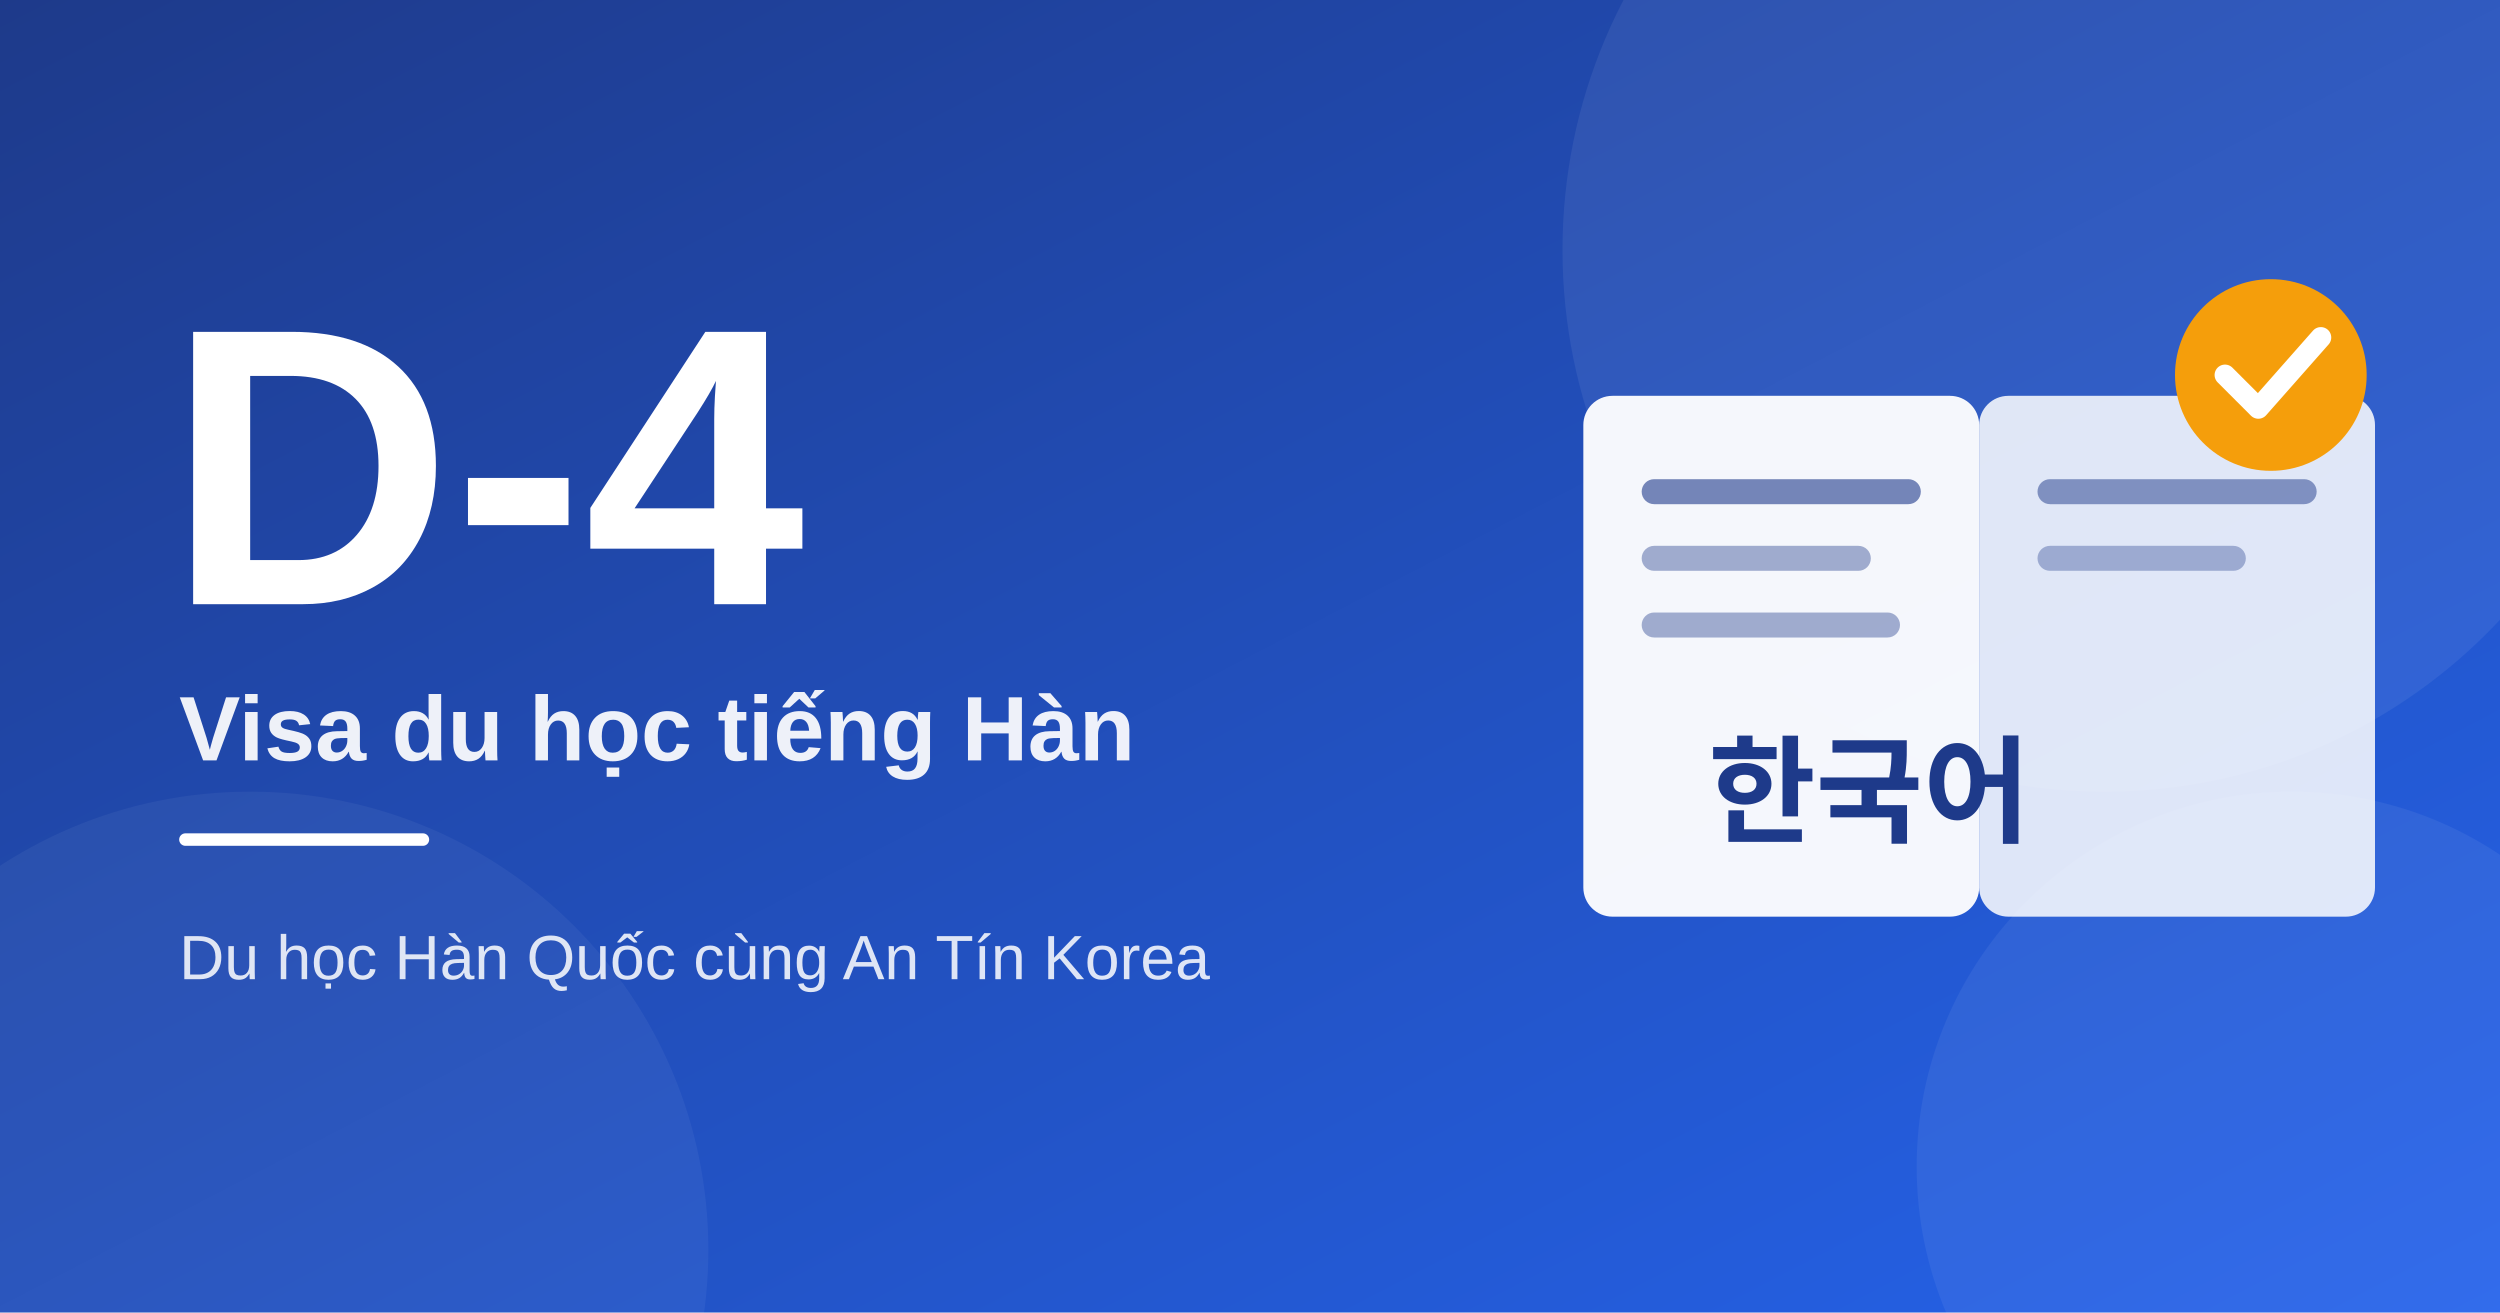
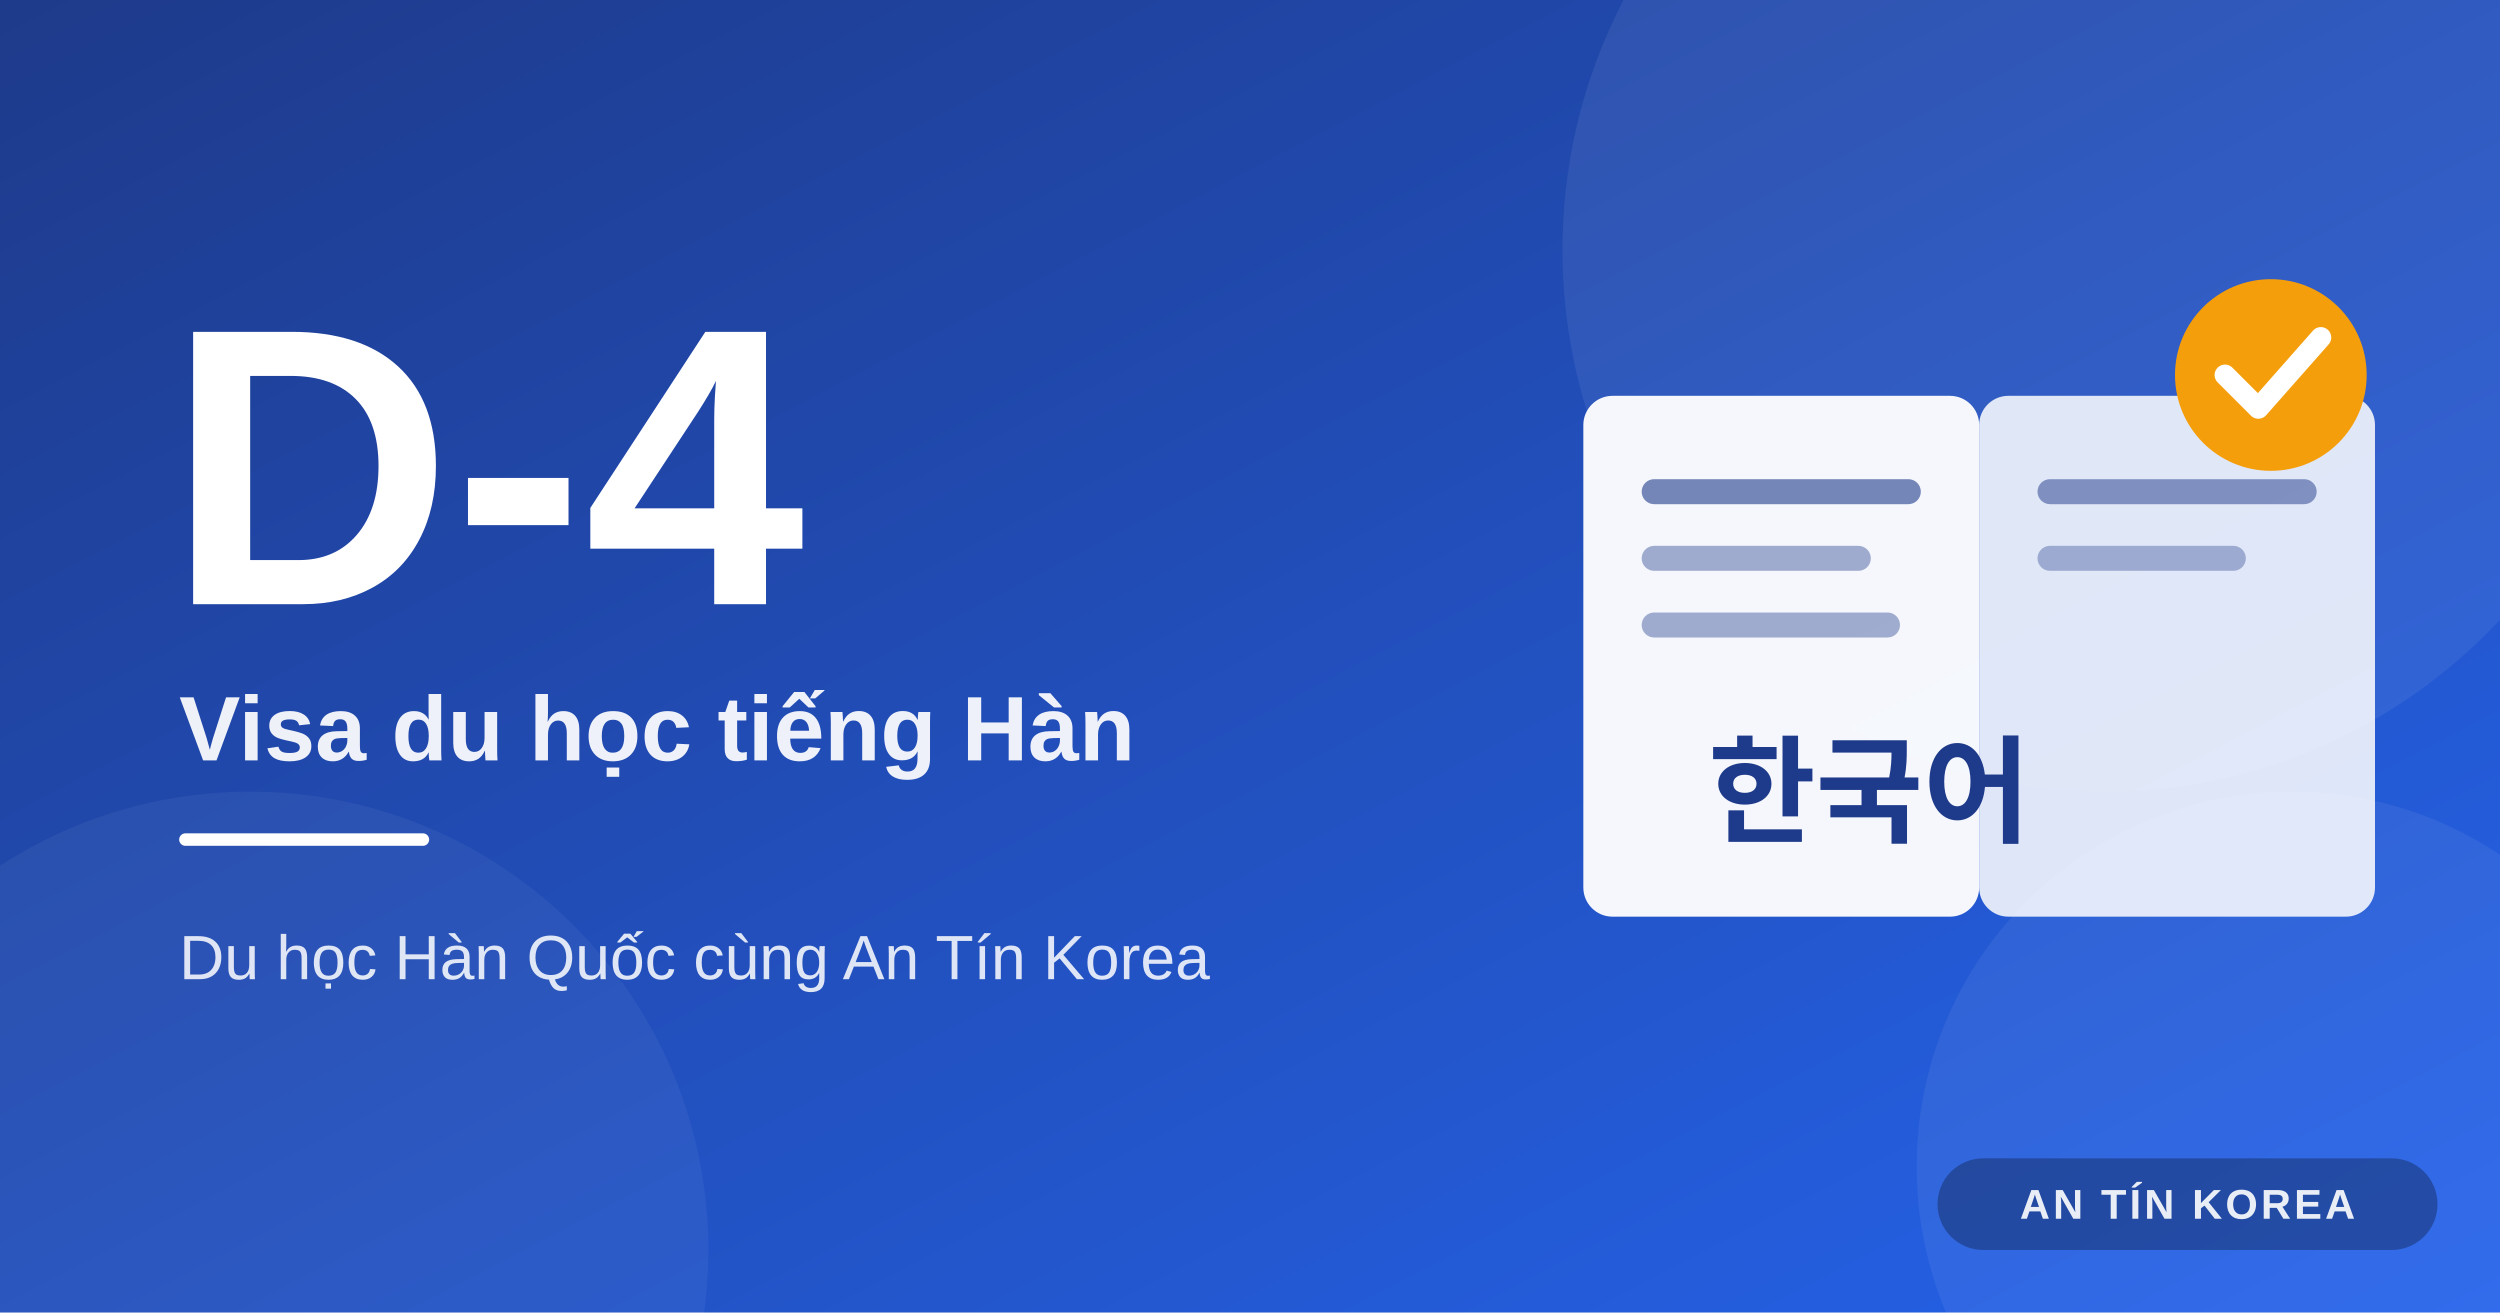
<svg xmlns="http://www.w3.org/2000/svg" viewBox="0 0 1200 630" width="1200" height="630" role="img" aria-label="Visa D-4 du học Hàn Quốc">
  <defs>
    <linearGradient id="g" x1="0" y1="0" x2="1" y2="1">
      <stop offset="0" stop-color="#1e3a8a" />
      <stop offset="1" stop-color="#2563eb" />
    </linearGradient>
  </defs>
  <rect width="1200" height="630" fill="url(#g)" />
  <circle cx="1010" cy="120" r="260" fill="#fff" fill-opacity=".07" />
  <circle cx="1100" cy="560" r="180" fill="#fff" fill-opacity=".06" />
  <circle cx="120" cy="600" r="220" fill="#fff" fill-opacity=".05" />
  <g transform="translate(760 150)">
    <rect x="0" y="40" width="190" height="250" rx="14" fill="#fff" fill-opacity=".95" />
    <rect x="190" y="40" width="190" height="250" rx="14" fill="#fff" fill-opacity=".85" />
    <rect x="28" y="80" width="134" height="12" rx="6" fill="#1e3a8a" fill-opacity=".6" />
    <rect x="28" y="112" width="110" height="12" rx="6" fill="#1e3a8a" fill-opacity=".4" />
    <rect x="28" y="144" width="124" height="12" rx="6" fill="#1e3a8a" fill-opacity=".4" />
    <rect x="218" y="80" width="134" height="12" rx="6" fill="#1e3a8a" fill-opacity=".5" />
    <rect x="218" y="112" width="100" height="12" rx="6" fill="#1e3a8a" fill-opacity=".35" />
    <text x="60" y="250" font-family="Arial" font-size="56" font-weight="800" fill="#1e3a8a">한국어</text>
    <circle cx="330" cy="30" r="46" fill="#f59e0b" />
    <path d="M308 30l16 16 30-34" stroke="#fff" stroke-width="10" fill="none" stroke-linecap="round" stroke-linejoin="round" />
  </g>
  <text x="80" y="290" font-family="Arial,Helvetica,sans-serif" font-size="190" font-weight="800" fill="#fff">D-4</text>
  <text x="86" y="365" font-family="Arial,Helvetica,sans-serif" font-size="44" font-weight="600" fill="#fff" fill-opacity=".92">Visa du học tiếng Hàn</text>
  <rect x="86" y="400" width="120" height="6" rx="3" fill="#fff" />
  <text x="86" y="470" font-family="Arial,Helvetica,sans-serif" font-size="30" fill="#fff" fill-opacity=".85">Du học Hàn Quốc cùng An Tín Korea</text>
+   <g>
+     <rect x="930" y="556" width="240" height="44" rx="22" fill="#000" fill-opacity=".28" />
+     <text x="1050" y="585" text-anchor="middle" font-family="Arial,Helvetica,sans-serif" font-size="20" font-weight="700" letter-spacing="1.5" fill="#fff" fill-opacity=".9">AN TÍN KOREA</text>
+   </g>
</svg>
